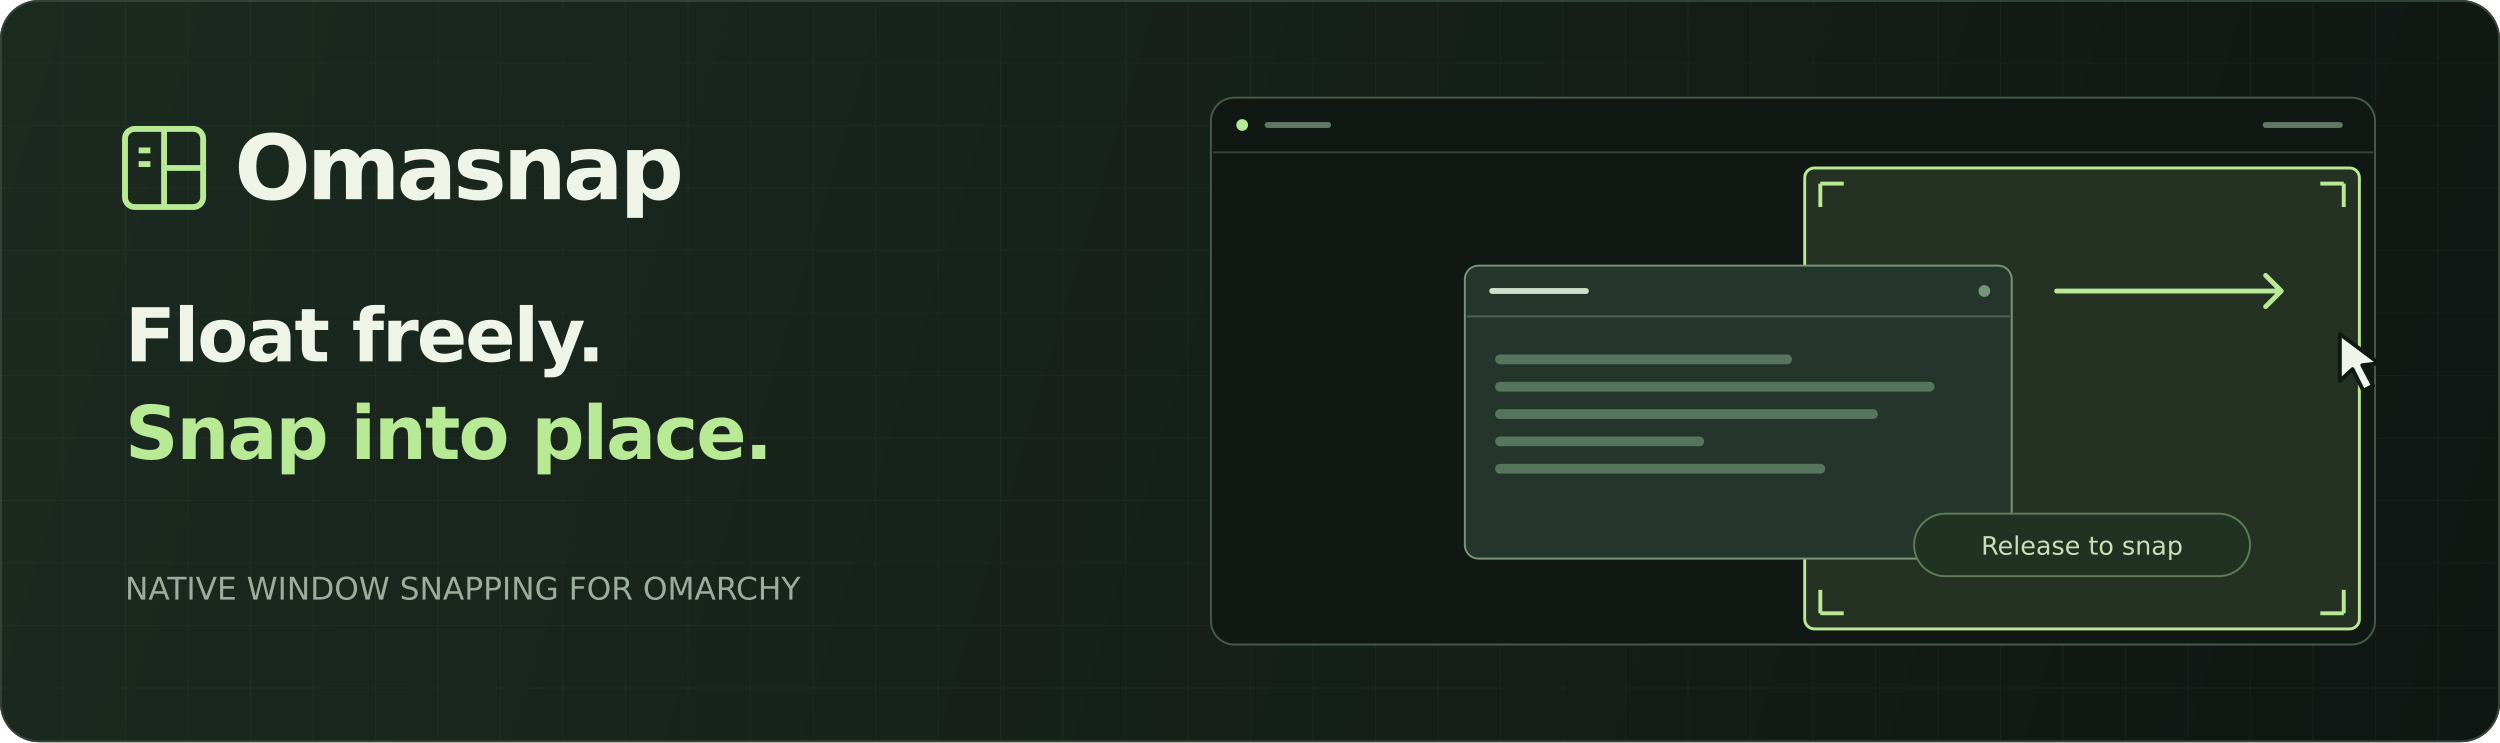
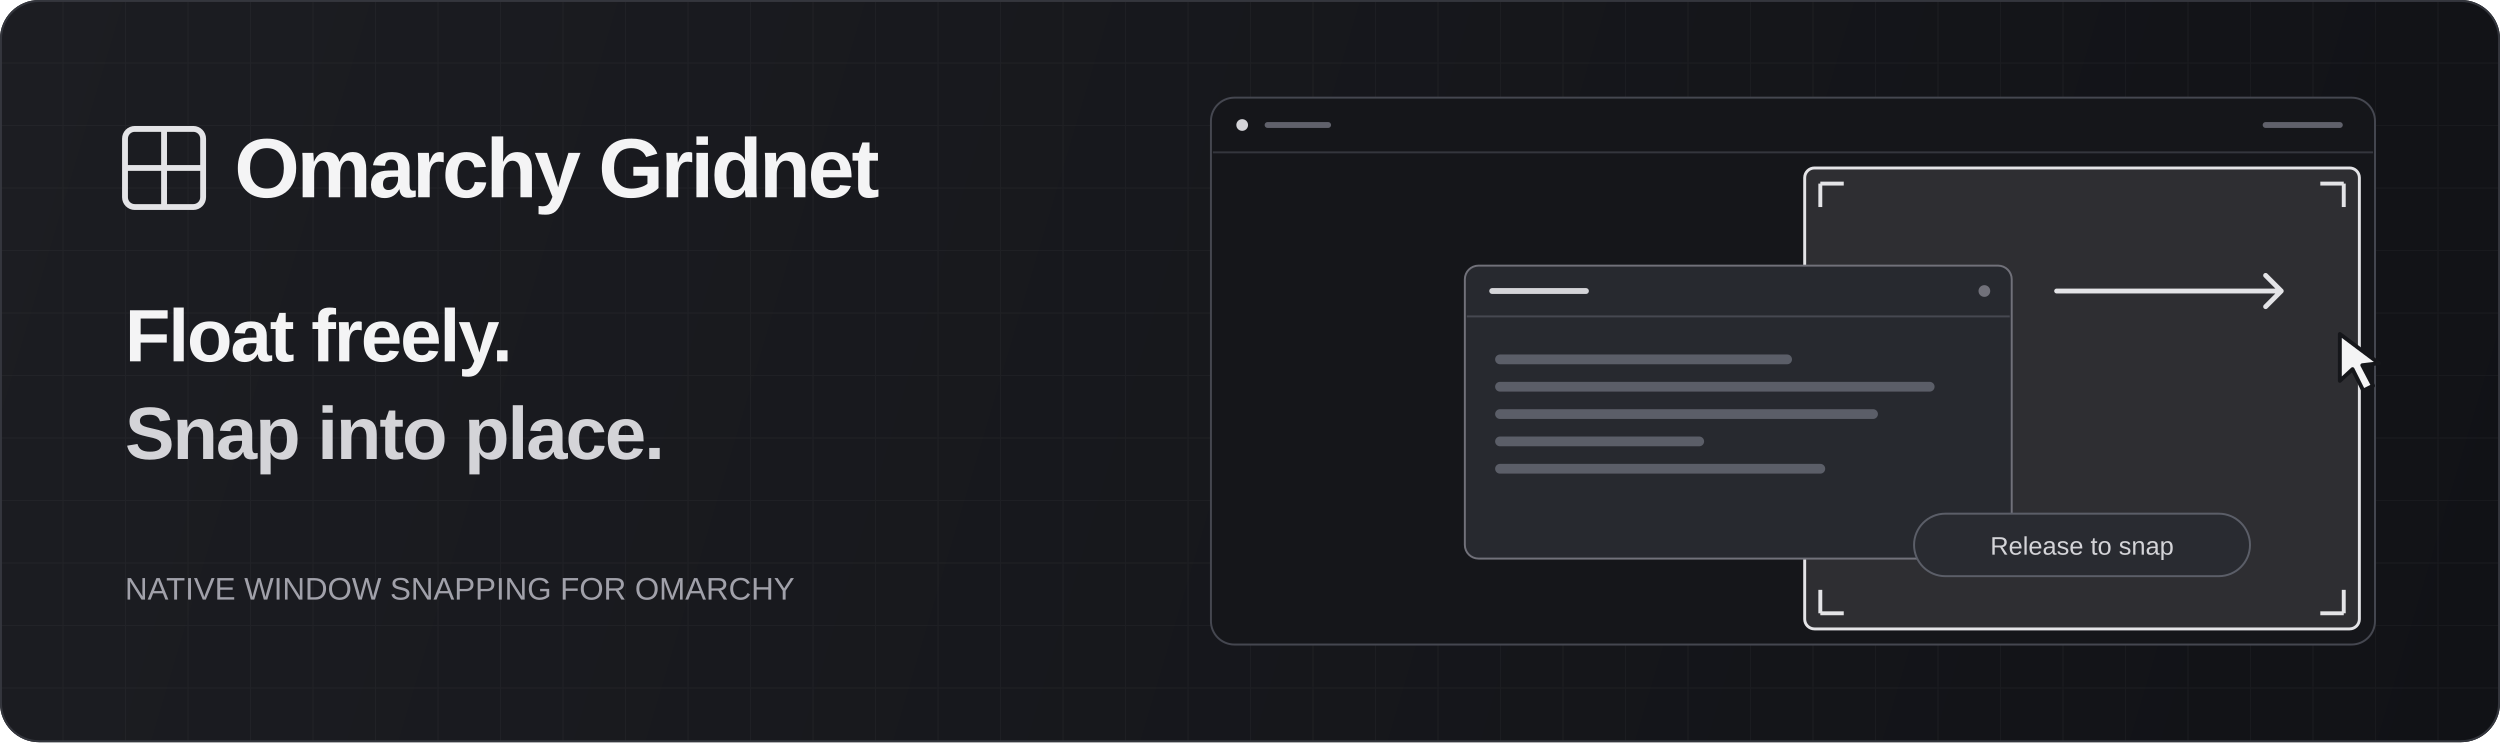
<svg xmlns="http://www.w3.org/2000/svg" width="1280" height="380" viewBox="0 0 1280 380" fill="none">
  <defs>
    <linearGradient id="bg" x1="0" y1="0" x2="1280" y2="380" gradientUnits="userSpaceOnUse">
-       <stop stop-color="#1c2a20" />
-       <stop offset="1" stop-color="#101613" />
+       <stop stop-color="#1c1d22" />
+       <stop offset="1" stop-color="#111216" />
    </linearGradient>
    <pattern id="grid" width="32" height="32" patternUnits="userSpaceOnUse">
-       <path d="M32 0H0V32" stroke="#b8e994" stroke-opacity=".035" />
+       <path d="M32 0H0V32" stroke="#e4e4e7" stroke-opacity=".035" />
    </pattern>
  </defs>
  <rect width="1280" height="380" rx="20" fill="url(#bg)" />
  <rect width="1280" height="380" rx="20" fill="url(#grid)" />
-   <rect x=".5" y=".5" width="1279" height="379" rx="19.5" stroke="#344338" />
-   <g stroke="#b8e994" stroke-width="3" stroke-linejoin="round">
+   <rect x=".5" y=".5" width="1279" height="379" rx="19.5" stroke="#34363d" />
+   <g stroke="#e4e4e7" stroke-width="3" stroke-linejoin="round">
    <rect x="64" y="66" width="40" height="40" rx="5" />
-     <path d="M84 66V106M84 86H104M71 77H77M71 84H77" />
+     <path d="M84 66V106M64 86H104" />
  </g>
-   <g font-family="DejaVu Sans, sans-serif">
-     <text x="120" y="102" fill="#eff4e9" font-size="46" font-weight="700" letter-spacing="-2">Omasnap</text>
-     <text x="64" y="185" fill="#eff4e9" font-size="38" font-weight="700" letter-spacing="-1">Float freely.</text>
-     <text x="64" y="235" fill="#b8e994" font-size="38" font-weight="700" letter-spacing="-1">Snap into place.</text>
-     <text x="64" y="307" fill="#9cad9e" font-size="16">NATIVE WINDOW SNAPPING FOR OMARCHY</text>
+   <g font-family="Liberation Sans, sans-serif">
+     <text x="120" y="101" fill="#f4f4f5" font-size="43" font-weight="700" letter-spacing="-1.5">Omarchy Gridnet</text>
+     <text x="64" y="185" fill="#f4f4f5" font-size="38" font-weight="700" letter-spacing="-1">Float freely.</text>
+     <text x="64" y="235" fill="#d4d4d8" font-size="38" font-weight="700" letter-spacing="-1">Snap into place.</text>
+     <text x="64" y="307" fill="#a1a1aa" font-size="16">NATIVE WINDOW SNAPPING FOR OMARCHY</text>
  </g>
  <g transform="translate(620 50)">
-     <rect width="596" height="280" rx="12" fill="#111814" stroke="#455a49" />
-     <path d="M1 28H595" stroke="#344338" />
-     <circle cx="16" cy="14" r="3" fill="#b8e994" />
-     <path d="M29 14H60M540 14H578" stroke="#607864" stroke-width="3" stroke-linecap="round" />
-     <rect x="304" y="36" width="284" height="236" rx="5" fill="#b8e994" fill-opacity=".12" stroke="#b8e994" stroke-width="1.5" />
-     <path d="M312 44H324M312 44V56M580 44H568M580 44V56M312 264H324M312 264V252M580 264H568M580 264V252" stroke="#b8e994" stroke-width="2" />
-     <rect x="130" y="86" width="280" height="150" rx="7" fill="#24362b" stroke="#79947d" />
-     <path d="M131 112H409" stroke="#4c6351" />
-     <path d="M144 99H192" stroke="#cedfca" stroke-width="3" stroke-linecap="round" />
-     <circle cx="396" cy="99" r="3" fill="#79947d" />
-     <path d="M148 134H295M148 148H368M148 162H339M148 176H250M148 190H312" stroke="#58735e" stroke-width="5" stroke-linecap="round" />
-     <path d="M433 99H548M540 91L548 99L540 107" stroke="#b8e994" stroke-width="2.5" stroke-linecap="round" stroke-linejoin="round" />
-     <path d="M578 121V145L584.5 139L590 150L595 147.5L589.5 137L598 136Z" fill="#f0f5eb" stroke="#111814" stroke-width="2" stroke-linejoin="round" />
-     <g font-family="DejaVu Sans, sans-serif" font-size="13" fill="#c9deb9">
-       <rect x="360" y="213" width="172" height="32" rx="16" fill="#203323" stroke="#5e7b55" />
+     <rect width="596" height="280" rx="12" fill="#15161a" stroke="#454750" />
+     <path d="M1 28H595" stroke="#34363d" />
+     <circle cx="16" cy="14" r="3" fill="#d4d4d8" />
+     <path d="M29 14H60M540 14H578" stroke="#60616b" stroke-width="3" stroke-linecap="round" />
+     <rect x="304" y="36" width="284" height="236" rx="5" fill="#e4e4e7" fill-opacity=".12" stroke="#e4e4e7" stroke-width="1.5" />
+     <path d="M312 44H324M312 44V56M580 44H568M580 44V56M312 264H324M312 264V252M580 264H568M580 264V252" stroke="#e4e4e7" stroke-width="2" />
+     <rect x="130" y="86" width="280" height="150" rx="7" fill="#27292f" stroke="#71717a" />
+     <path d="M131 112H409" stroke="#464851" />
+     <path d="M144 99H192" stroke="#d4d4d8" stroke-width="3" stroke-linecap="round" />
+     <circle cx="396" cy="99" r="3" fill="#71717a" />
+     <path d="M148 134H295M148 148H368M148 162H339M148 176H250M148 190H312" stroke="#5b5e68" stroke-width="5" stroke-linecap="round" />
+     <path d="M433 99H548M540 91L548 99L540 107" stroke="#e4e4e7" stroke-width="2.5" stroke-linecap="round" stroke-linejoin="round" />
+     <path d="M578 121V145L584.5 139L590 150L595 147.5L589.5 137L598 136Z" fill="#f4f4f5" stroke="#15161a" stroke-width="2" stroke-linejoin="round" />
+     <g font-family="Liberation Sans, sans-serif" font-size="13" fill="#d4d4d8">
+       <rect x="360" y="213" width="172" height="32" rx="16" fill="#292b31" stroke="#5b5e68" />
      <text x="446" y="234" text-anchor="middle">Release to snap</text>
    </g>
  </g>
</svg>
